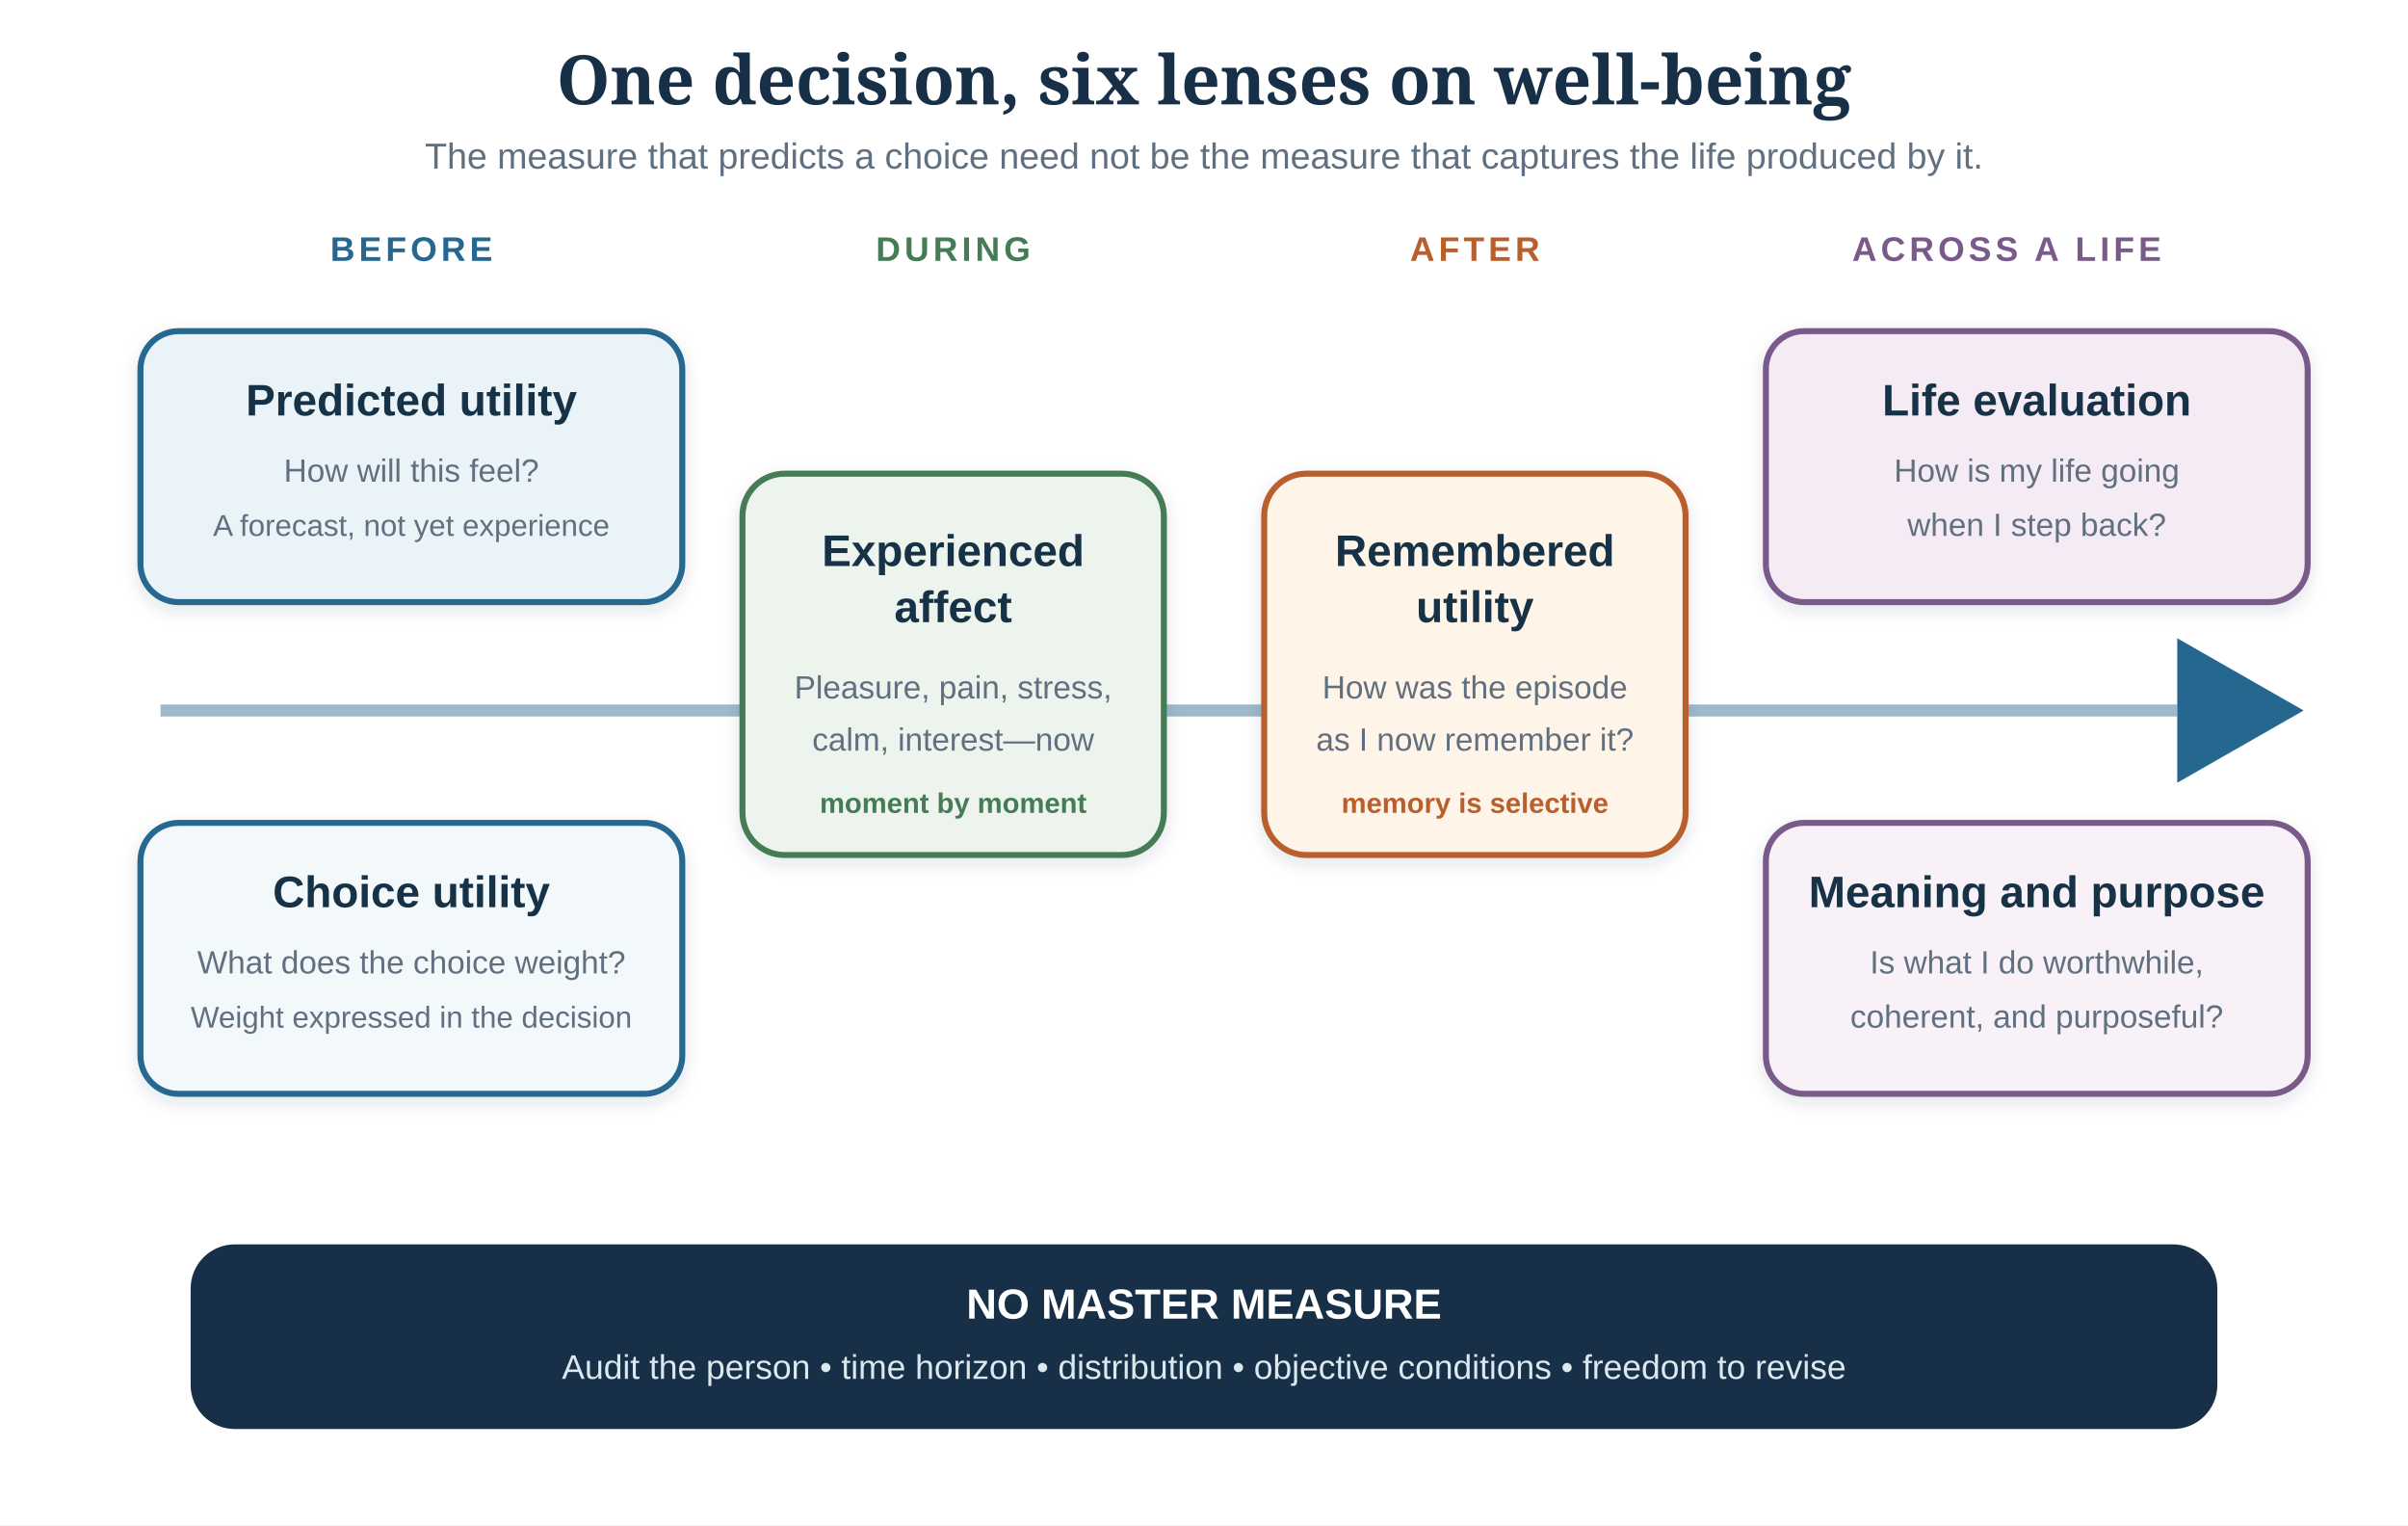
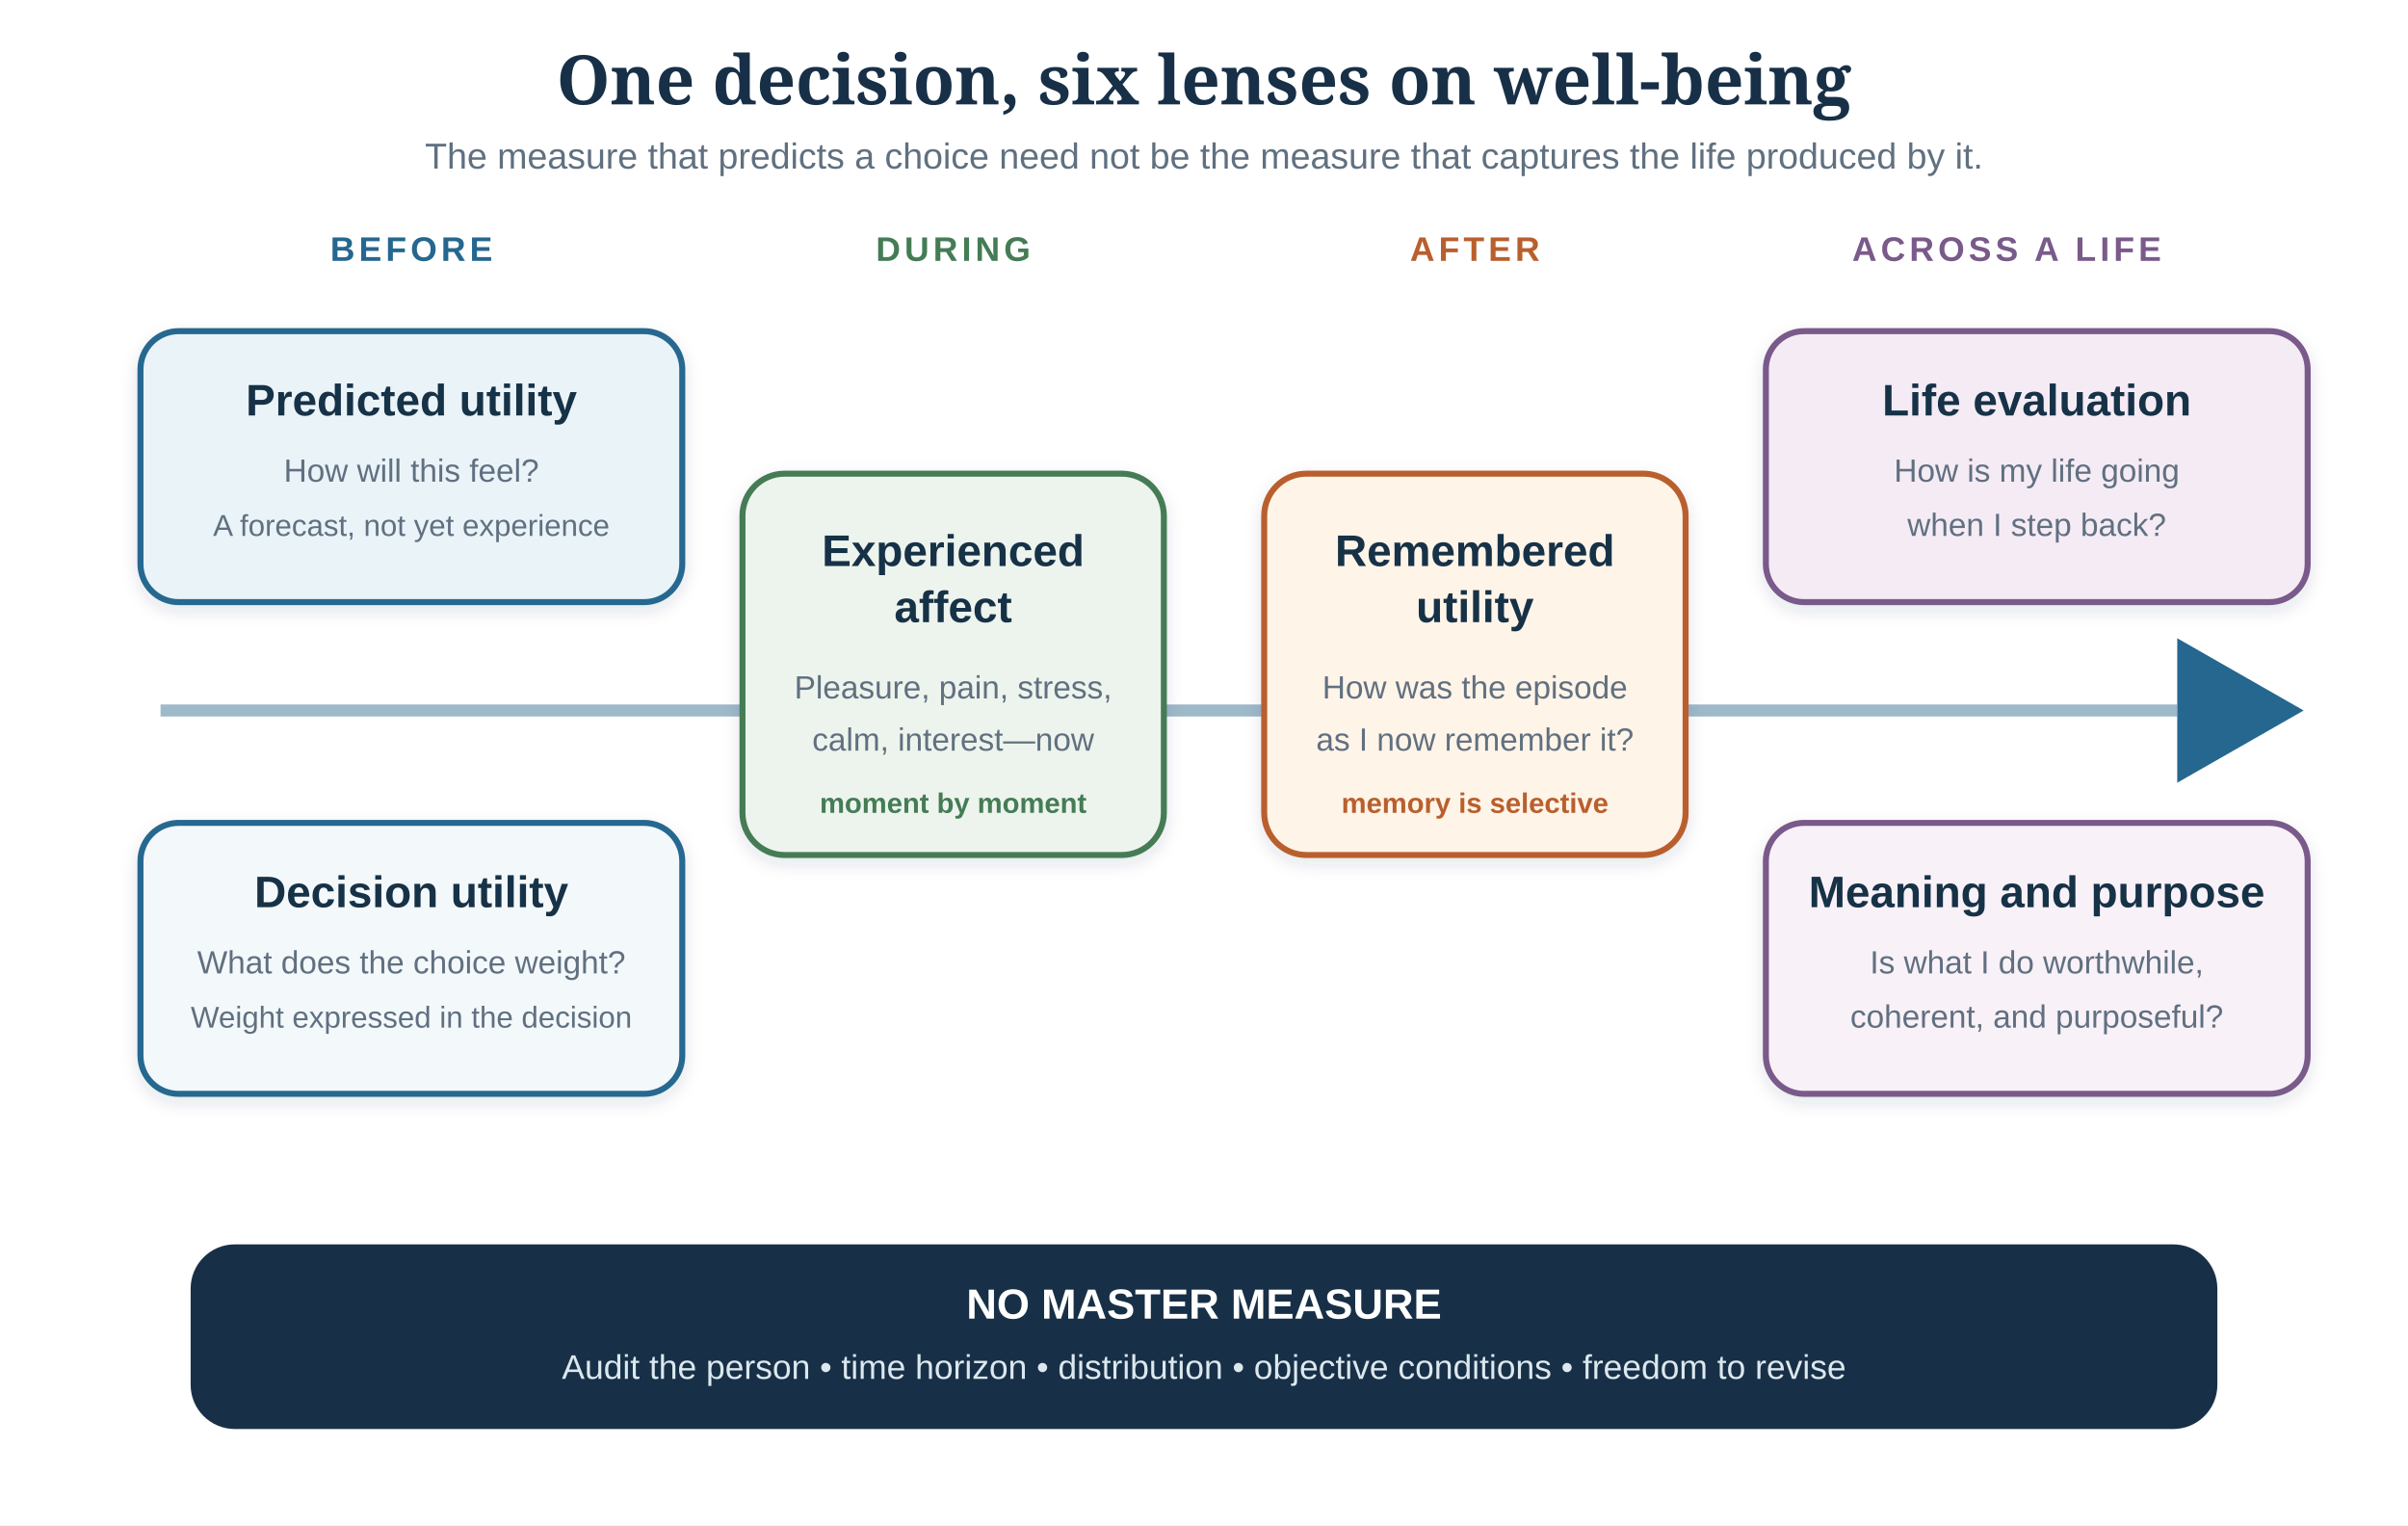
<svg xmlns="http://www.w3.org/2000/svg" width="1200" height="760" viewBox="0 0 1200 760" role="img" aria-labelledby="title desc">
  <defs>
    <marker id="timeline-arrow" markerWidth="12" markerHeight="12" refX="10" refY="6" orient="auto">
      <path d="M0 0 L12 6 L0 12 Z" fill="#25678f" />
    </marker>
    <filter id="shadow">
      <feDropShadow dx="0" dy="3" stdDeviation="4" flood-color="#183047" flood-opacity="0.12" />
    </filter>
  </defs>
  <rect width="1200" height="760" fill="#ffffff" />
  <text x="600" y="52" text-anchor="middle" font-family="Georgia, serif" font-size="34" font-weight="700" fill="#183047">One decision, six lenses on well-being</text>
  <text x="600" y="84" text-anchor="middle" font-family="Arial, sans-serif" font-size="18" fill="#607080">The measure that predicts a choice need not be the measure that captures the life produced by it.</text>
  <line x1="80" y1="354" x2="1085" y2="354" stroke="#9eb9ca" stroke-width="6" />
  <polygon points="1085,318 1148,354 1085,390" fill="#25678f" />
  <g font-family="Arial, sans-serif">
    <text x="205" y="130" text-anchor="middle" font-size="17" font-weight="700" letter-spacing="2" fill="#25678f">BEFORE</text>
    <text x="475" y="130" text-anchor="middle" font-size="17" font-weight="700" letter-spacing="2" fill="#447c55">DURING</text>
    <text x="735" y="130" text-anchor="middle" font-size="17" font-weight="700" letter-spacing="2" fill="#b95f2d">AFTER</text>
    <text x="1000" y="130" text-anchor="middle" font-size="17" font-weight="700" letter-spacing="2" fill="#795a8a">ACROSS A LIFE</text>
  </g>
  <g font-family="Arial, sans-serif" filter="url(#shadow)">
    <rect x="70" y="165" width="270" height="135" rx="19" fill="#eaf3f8" stroke="#25678f" stroke-width="3" />
    <text x="205" y="207" text-anchor="middle" font-size="22" font-weight="700" fill="#183047">Predicted utility</text>
    <text x="205" y="240" text-anchor="middle" font-size="16" fill="#607080">How will this feel?</text>
    <text x="205" y="267" text-anchor="middle" font-size="15" fill="#607080">A forecast, not yet experience</text>
    <rect x="70" y="410" width="270" height="135" rx="19" fill="#f3f8fb" stroke="#25678f" stroke-width="3" />
-     <text x="205" y="452" text-anchor="middle" font-size="22" font-weight="700" fill="#183047">Choice utility</text>
+     <text x="205" y="452" text-anchor="middle" font-size="22" font-weight="700" fill="#183047">Decision utility</text>
    <text x="205" y="485" text-anchor="middle" font-size="16" fill="#607080">What does the choice weight?</text>
    <text x="205" y="512" text-anchor="middle" font-size="15" fill="#607080">Weight expressed in the decision</text>
    <rect x="370" y="236" width="210" height="190" rx="21" fill="#edf4ed" stroke="#447c55" stroke-width="3" />
    <text x="475" y="282" text-anchor="middle" font-size="22" font-weight="700" fill="#183047">Experienced</text>
    <text x="475" y="310" text-anchor="middle" font-size="22" font-weight="700" fill="#183047">affect</text>
    <text x="475" y="348" text-anchor="middle" font-size="16" fill="#607080">Pleasure, pain, stress,</text>
    <text x="475" y="374" text-anchor="middle" font-size="16" fill="#607080">calm, interest—now</text>
    <text x="475" y="405" text-anchor="middle" font-size="14" font-weight="700" fill="#447c55">moment by moment</text>
    <rect x="630" y="236" width="210" height="190" rx="21" fill="#fff4e8" stroke="#b95f2d" stroke-width="3" />
    <text x="735" y="282" text-anchor="middle" font-size="22" font-weight="700" fill="#183047">Remembered</text>
    <text x="735" y="310" text-anchor="middle" font-size="22" font-weight="700" fill="#183047">utility</text>
    <text x="735" y="348" text-anchor="middle" font-size="16" fill="#607080">How was the episode</text>
    <text x="735" y="374" text-anchor="middle" font-size="16" fill="#607080">as I now remember it?</text>
    <text x="735" y="405" text-anchor="middle" font-size="14" font-weight="700" fill="#b95f2d">memory is selective</text>
    <rect x="880" y="165" width="270" height="135" rx="19" fill="#f5ebf5" stroke="#795a8a" stroke-width="3" />
    <text x="1015" y="207" text-anchor="middle" font-size="22" font-weight="700" fill="#183047">Life evaluation</text>
    <text x="1015" y="240" text-anchor="middle" font-size="16" fill="#607080">How is my life going</text>
    <text x="1015" y="267" text-anchor="middle" font-size="16" fill="#607080">when I step back?</text>
    <rect x="880" y="410" width="270" height="135" rx="19" fill="#f8f1f8" stroke="#795a8a" stroke-width="3" />
    <text x="1015" y="452" text-anchor="middle" font-size="22" font-weight="700" fill="#183047">Meaning and purpose</text>
    <text x="1015" y="485" text-anchor="middle" font-size="16" fill="#607080">Is what I do worthwhile,</text>
    <text x="1015" y="512" text-anchor="middle" font-size="16" fill="#607080">coherent, and purposeful?</text>
  </g>
  <g font-family="Arial, sans-serif">
    <rect x="95" y="620" width="1010" height="92" rx="22" fill="#183047" />
    <text x="600" y="657" text-anchor="middle" font-size="21" font-weight="700" fill="#ffffff">NO MASTER MEASURE</text>
    <text x="600" y="687" text-anchor="middle" font-size="17" fill="#dce8ef">Audit the person • time horizon • distribution • objective conditions • freedom to revise</text>
  </g>
</svg>
